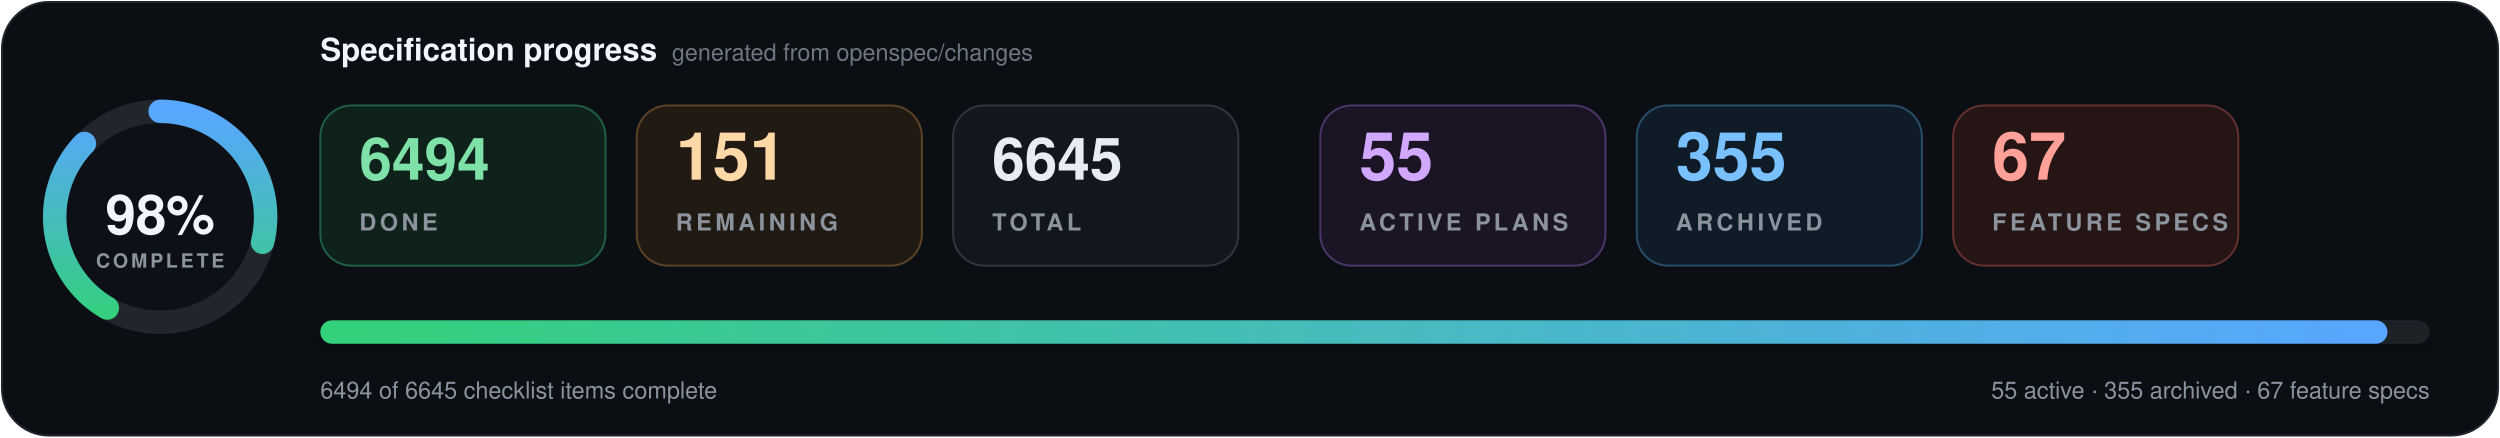
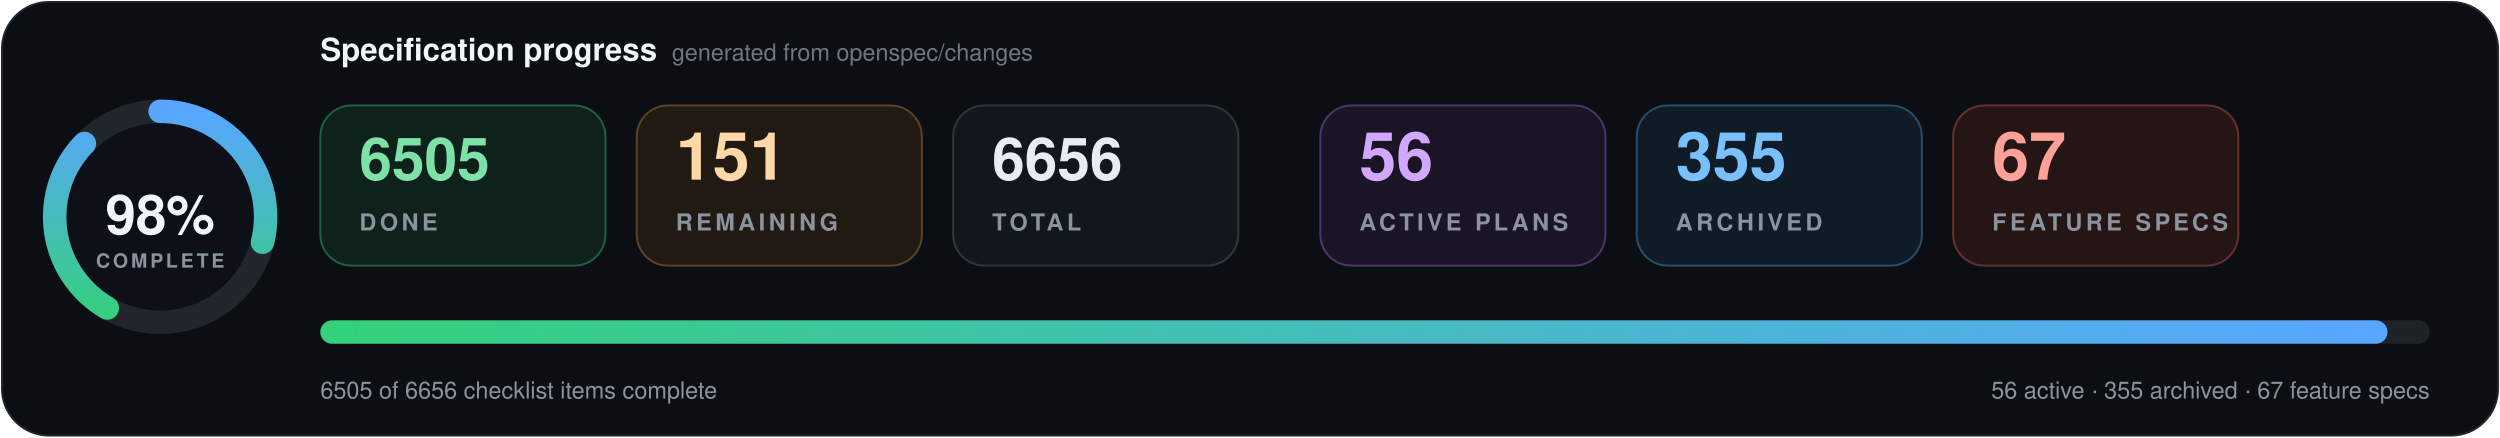
- <svg xmlns="http://www.w3.org/2000/svg" data-cache-version="1795857832" width="1280" height="224" viewBox="0 0 1280 224" role="img" aria-labelledby="title description" font-family="system-ui, -apple-system, BlinkMacSystemFont, 'Segoe UI', Helvetica, Arial, sans-serif" font-variant-numeric="tabular-nums">
+ <svg xmlns="http://www.w3.org/2000/svg" data-cache-version="1795859281" width="1280" height="224" viewBox="0 0 1280 224" role="img" aria-labelledby="title description" font-family="system-ui, -apple-system, BlinkMacSystemFont, 'Segoe UI', Helvetica, Arial, sans-serif" font-variant-numeric="tabular-nums">
  <defs>
    <linearGradient id="progress" x1="0" x2="1">
      <stop offset="0" stop-color="#33d17a" />
      <stop offset="1" stop-color="#58a6ff" />
    </linearGradient>
    <filter id="shadow" x="-10%" y="-20%" width="120%" height="150%">
      <feDropShadow dx="0" dy="7" stdDeviation="9" flood-color="#000" flood-opacity=".28" />
    </filter>
  </defs>
  <rect x="1" y="1" width="1278" height="222" rx="24" fill="#0b0f14" stroke="#21262d" />
  <g transform="translate(82 111)">
    <circle r="54" fill="#0d1117" stroke="#21262d" stroke-width="12" />
    <circle r="54" fill="none" stroke="url(#progress)" stroke-width="12" stroke-linecap="round" pathLength="100" stroke-dasharray="98 100" transform="rotate(-90)" />
    <text y="-1" text-anchor="middle" dominant-baseline="middle" fill="#f0f6fc" font-size="28" font-weight="800">98%</text>
    <text y="26" text-anchor="middle" fill="#8b949e" font-size="10" font-weight="700" letter-spacing="1.5">COMPLETE</text>
  </g>
  <text x="164" y="31" fill="#f0f6fc" font-size="16" font-weight="750">Specification progress</text>
  <text x="344" y="31" fill="#6e7681" font-size="12">generated from openspec/changes</text>
  <g transform="translate(164 54)">
    <rect width="146" height="82" rx="16" fill="#0f211b" stroke="#1f5f46" />
-     <text x="20" y="38" fill="#7ee2a8" font-size="30" font-weight="750">6494</text>
+     <text x="20" y="38" fill="#7ee2a8" font-size="30" font-weight="750">6505</text>
    <text x="20" y="64" fill="#8b949e" font-size="12" font-weight="700" letter-spacing="1.8">DONE</text>
  </g>
  <g transform="translate(326 54)">
    <rect width="146" height="82" rx="16" fill="#211a13" stroke="#5d4225" />
    <text x="20" y="38" fill="#ffd8a8" font-size="34" font-weight="750">151</text>
    <text x="20" y="64" fill="#8b949e" font-size="12" font-weight="700" letter-spacing="1.8">REMAINING</text>
  </g>
  <g transform="translate(488 54)">
    <rect width="146" height="82" rx="16" fill="#12171d" stroke="#30363d" />
-     <text x="20" y="38" fill="#e6edf3" font-size="30" font-weight="750">6645</text>
+     <text x="20" y="38" fill="#e6edf3" font-size="30" font-weight="750">6656</text>
    <text x="20" y="64" fill="#8b949e" font-size="12" font-weight="700" letter-spacing="1.8">TOTAL</text>
  </g>
  <g transform="translate(676 54)">
    <rect width="146" height="82" rx="16" fill="#1a1424" stroke="#4c3569" />
-     <text x="20" y="38" fill="#d2a8ff" font-size="34" font-weight="750">55</text>
+     <text x="20" y="38" fill="#d2a8ff" font-size="34" font-weight="750">56</text>
    <text x="20" y="64" fill="#8b949e" font-size="12" font-weight="700" letter-spacing="1.8">ACTIVE PLANS</text>
  </g>
  <g transform="translate(838 54)">
    <rect width="146" height="82" rx="16" fill="#0f1c27" stroke="#274d69" />
    <text x="20" y="38" fill="#79c0ff" font-size="34" font-weight="750">355</text>
    <text x="20" y="64" fill="#8b949e" font-size="12" font-weight="700" letter-spacing="1.8">ARCHIVED</text>
  </g>
  <g transform="translate(1000 54)">
    <rect width="146" height="82" rx="16" fill="#251514" stroke="#65302d" />
    <text x="20" y="38" fill="#ffa198" font-size="34" font-weight="750">67</text>
    <text x="20" y="64" fill="#8b949e" font-size="12" font-weight="700" letter-spacing="1.8">FEATURE SPECS</text>
  </g>
  <g filter="url(#shadow)">
    <rect x="164" y="164" width="1080" height="12" rx="6" fill="#1b2128" />
    <rect x="164" y="164" width="1058.4" height="12" rx="6" fill="url(#progress)" />
  </g>
-   <text x="164" y="204" fill="#8b949e" font-size="12">6494 of 6645 checklist items complete</text>
-   <text x="1244" y="204" text-anchor="end" fill="#8b949e" font-size="12">55 active · 355 archived · 67 feature specs</text>
+   <text x="164" y="204" fill="#8b949e" font-size="12">6505 of 6656 checklist items complete</text>
+   <text x="1244" y="204" text-anchor="end" fill="#8b949e" font-size="12">56 active · 355 archived · 67 feature specs</text>
</svg>
